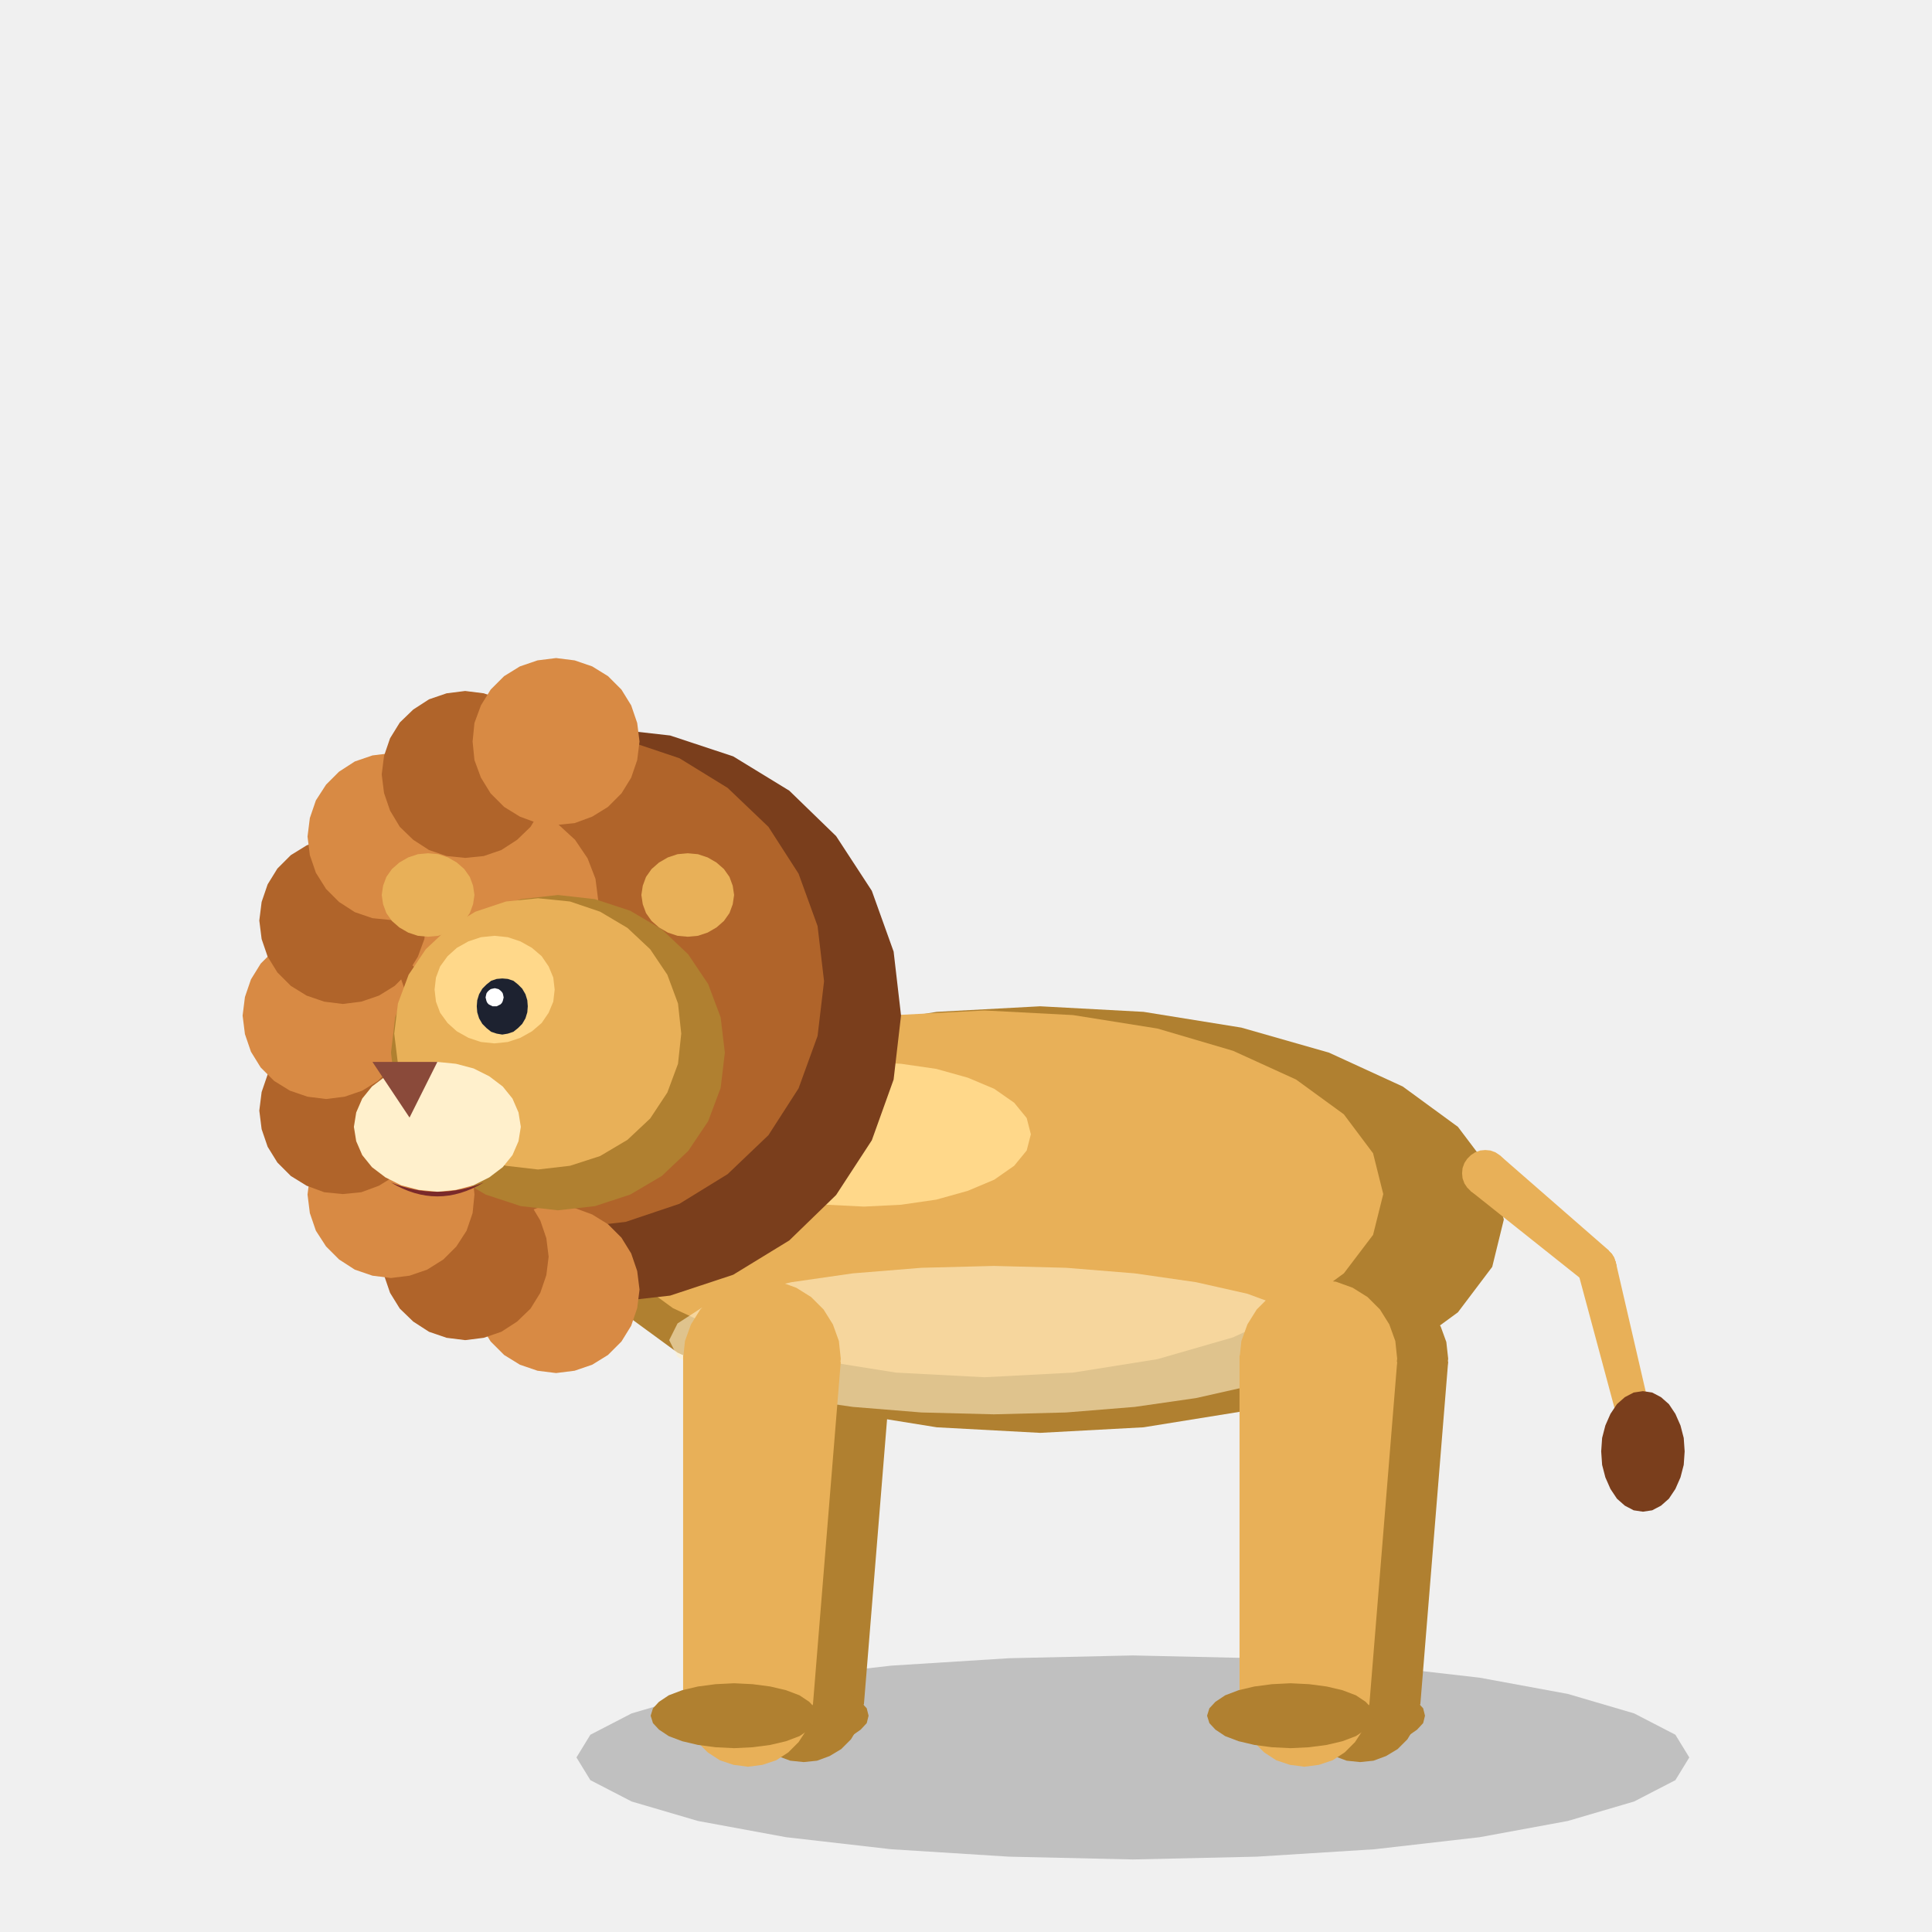
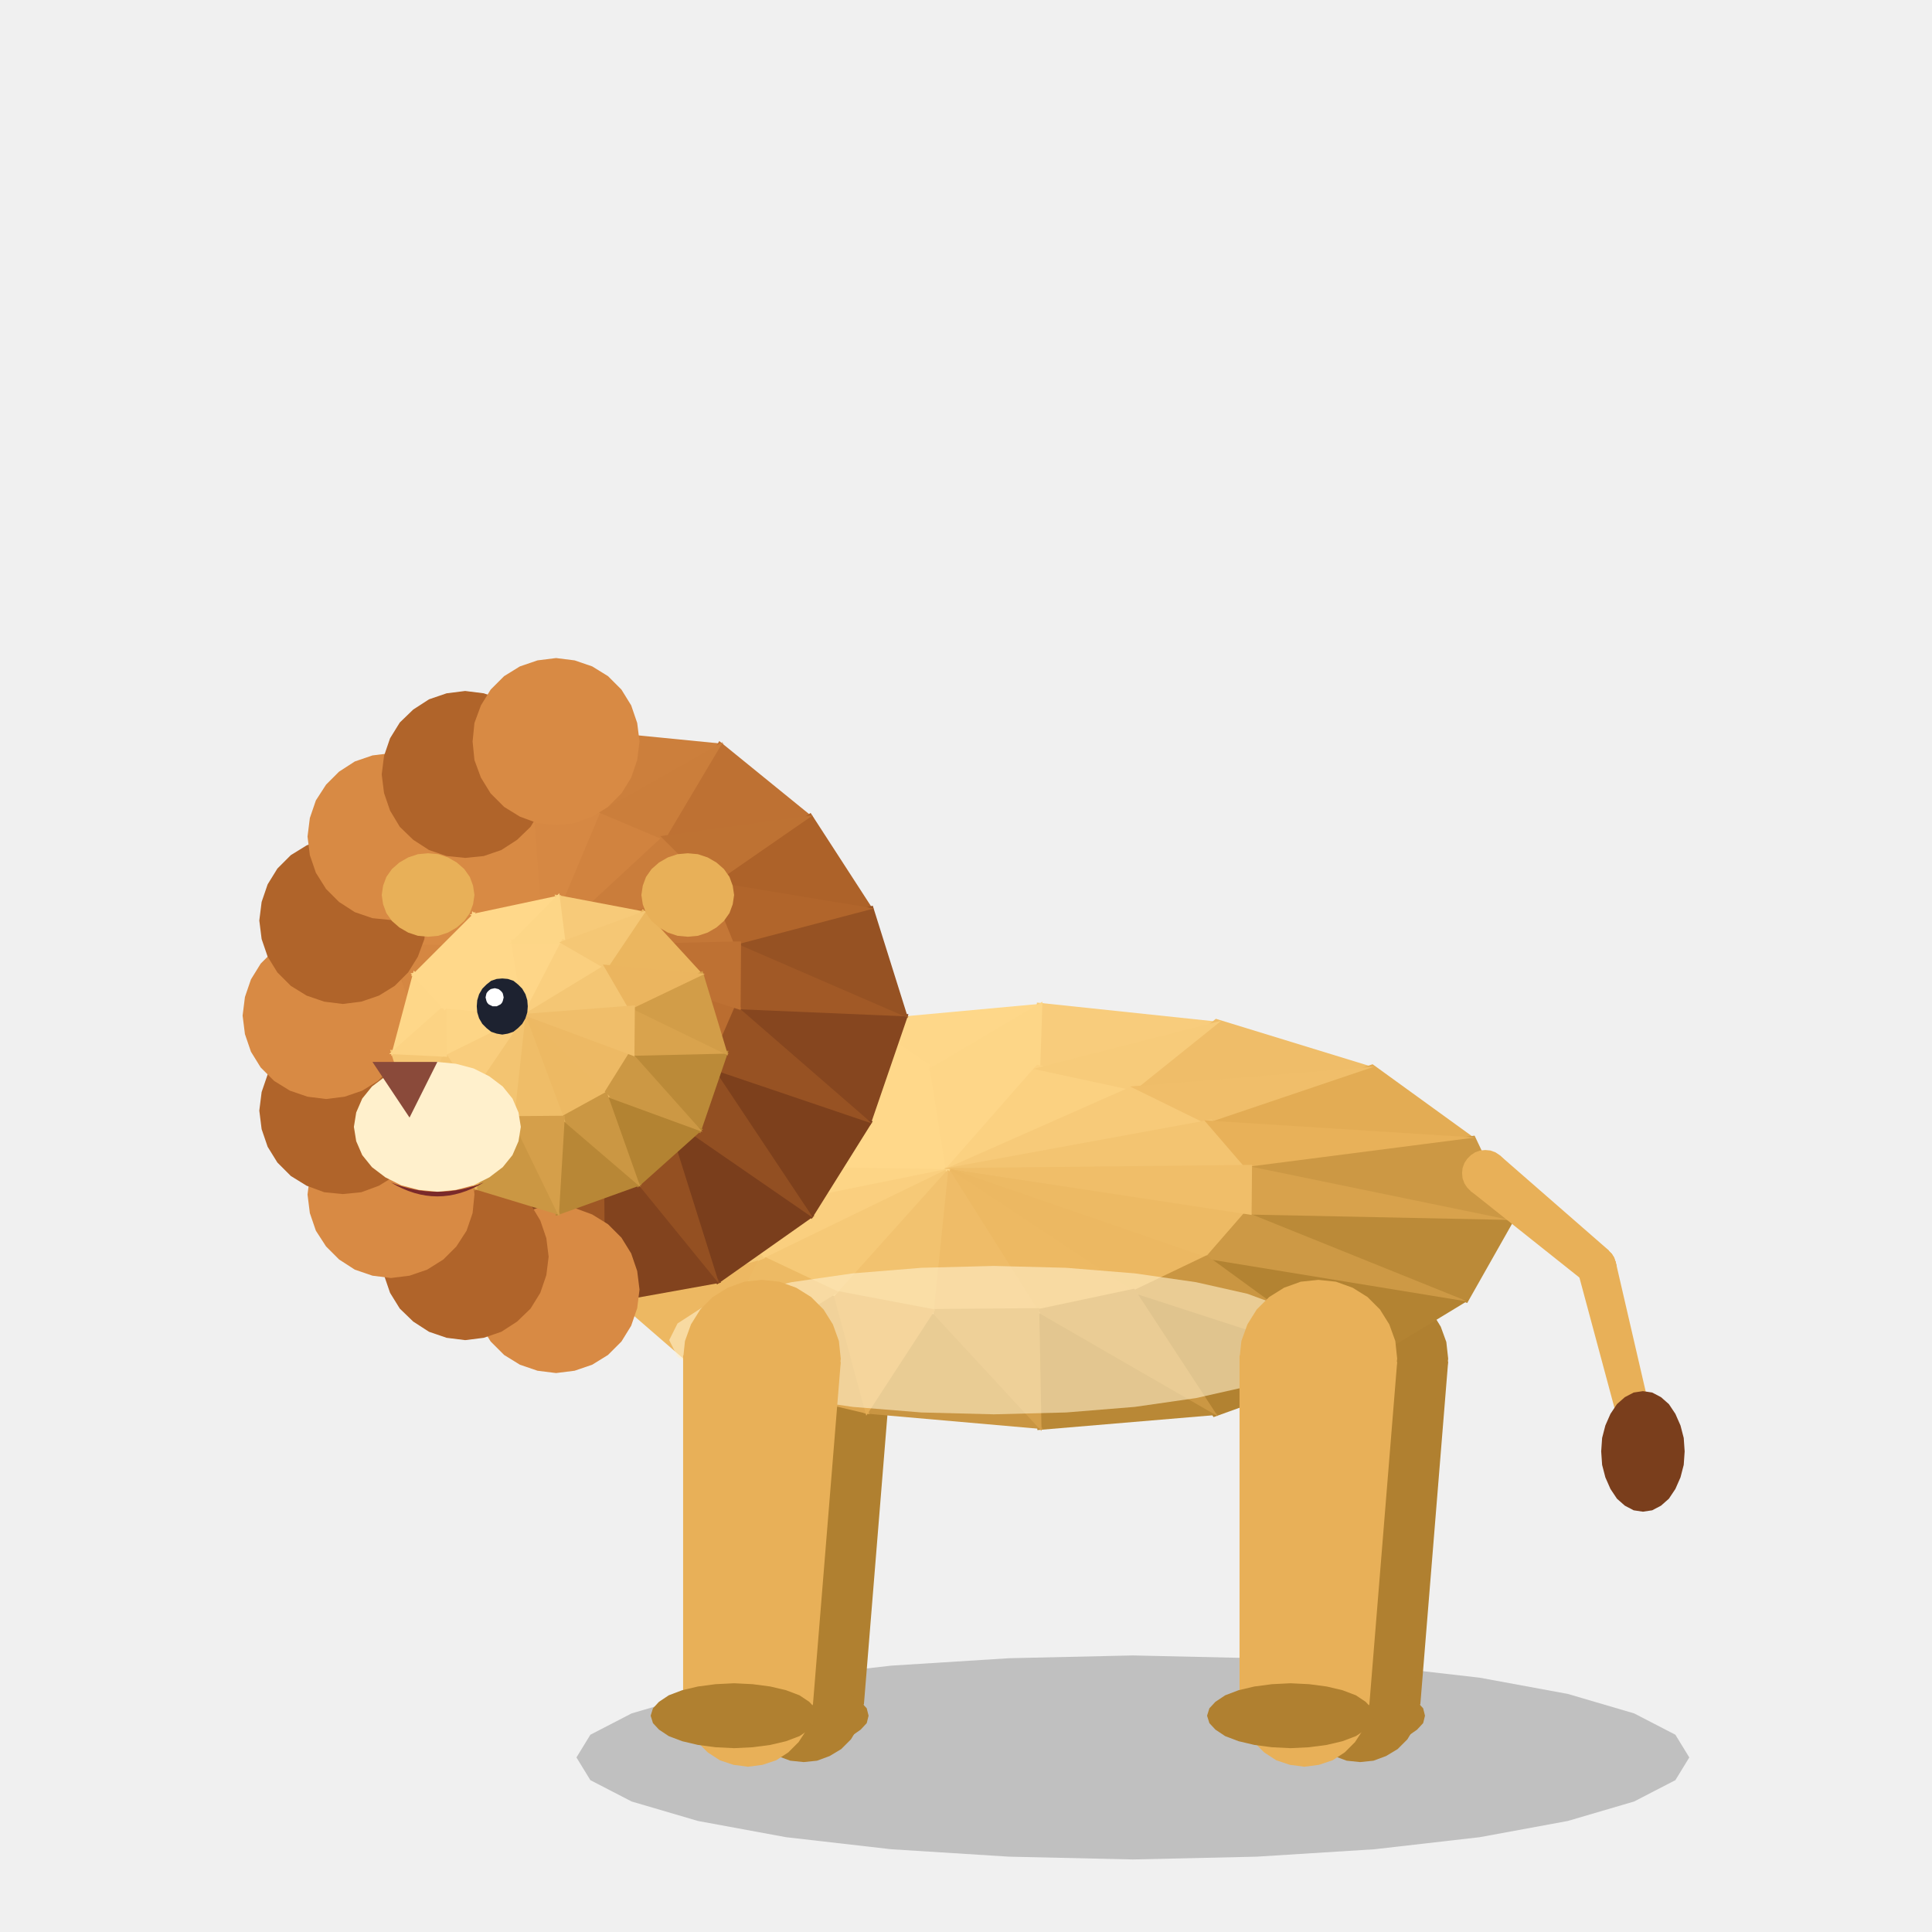
<svg xmlns="http://www.w3.org/2000/svg" viewBox="0 0 80 80">
  <g transform="translate(41.15 71.62) scale(1.92)">
    <path d="M15 0.6L14.7 1.09L13.81 1.55L12.38 1.97L10.48 2.32L8.21 2.58L5.67 2.74L3 2.8L0.33 2.74L-2.21 2.58L-4.48 2.32L-6.38 1.97L-7.81 1.55L-8.7 1.09L-9 0.6L-8.7 0.11L-7.81 -0.35L-6.38 -0.77L-4.48 -1.12L-2.21 -1.38L0.33 -1.54L3 -1.6L5.67 -1.54L8.21 -1.38L10.48 -1.12L12.38 -0.77L13.81 -0.35L14.7 0.11Z" fill="#000000" opacity="0.2" />
    <g>
      <animateTransform attributeName="transform" type="rotate" values="-14 8.20 -8.00;14 8.20 -8.00;-14 8.20 -8.00" dur="1.5s" begin="0s" repeatCount="indefinite" />
      <path d="M6.6 -8.06L6.6 -0.65L9.2 -0.55L9.8 -7.94Z" fill="#b08030" />
      <path d="M9.8 -8L9.76 -7.64L9.64 -7.31L9.45 -7L9.2 -6.75L8.89 -6.56L8.56 -6.44L8.2 -6.4L7.84 -6.44L7.51 -6.56L7.2 -6.75L6.95 -7L6.76 -7.31L6.64 -7.64L6.6 -8L6.64 -8.36L6.76 -8.69L6.95 -9L7.2 -9.25L7.51 -9.44L7.84 -9.56L8.2 -9.6L8.56 -9.56L8.89 -9.44L9.2 -9.25L9.45 -9L9.64 -8.69L9.76 -8.36Z" fill="#b08030" />
      <path d="M9.2 -0.6L9.17 -0.31L9.07 -0.04L8.92 0.21L8.71 0.42L8.46 0.57L8.19 0.67L7.9 0.7L7.61 0.67L7.34 0.57L7.09 0.42L6.88 0.21L6.73 -0.04L6.63 -0.31L6.6 -0.6L6.63 -0.89L6.73 -1.16L6.88 -1.41L7.09 -1.62L7.34 -1.77L7.61 -1.87L7.9 -1.9L8.19 -1.87L8.46 -1.77L8.71 -1.62L8.92 -1.41L9.07 -1.16L9.17 -0.89Z" fill="#b08030" />
      <path d="M9.3 -0.3L9.26 -0.14L9.13 0L8.93 0.14L8.66 0.25L8.34 0.33L7.98 0.38L7.6 0.4L7.22 0.38L6.86 0.33L6.54 0.25L6.27 0.14L6.07 0L5.94 -0.14L5.9 -0.3L5.94 -0.46L6.07 -0.6L6.27 -0.74L6.54 -0.85L6.86 -0.93L7.22 -0.98L7.6 -1L7.98 -0.98L8.34 -0.93L8.66 -0.85L8.93 -0.74L9.13 -0.6L9.26 -0.46Z" fill="#b08030" />
    </g>
    <g>
      <animateTransform attributeName="transform" type="rotate" values="14 -3.80 -8.00;-14 -3.80 -8.00;14 -3.80 -8.00" dur="1.5s" begin="0s" repeatCount="indefinite" />
      <path d="M-5.4 -8.06L-5.4 -0.65L-2.8 -0.55L-2.2 -7.94Z" fill="#b08030" />
      <path d="M-2.2 -8L-2.24 -7.64L-2.36 -7.31L-2.55 -7L-2.8 -6.75L-3.11 -6.56L-3.44 -6.44L-3.8 -6.4L-4.16 -6.44L-4.49 -6.56L-4.8 -6.75L-5.05 -7L-5.24 -7.31L-5.36 -7.64L-5.4 -8L-5.36 -8.36L-5.24 -8.69L-5.05 -9L-4.8 -9.25L-4.49 -9.44L-4.16 -9.56L-3.8 -9.6L-3.44 -9.56L-3.11 -9.44L-2.8 -9.25L-2.55 -9L-2.36 -8.69L-2.24 -8.36Z" fill="#b08030" />
      <path d="M-2.8 -0.6L-2.83 -0.31L-2.93 -0.04L-3.08 0.21L-3.29 0.42L-3.54 0.57L-3.81 0.67L-4.1 0.7L-4.39 0.67L-4.66 0.57L-4.91 0.42L-5.12 0.21L-5.27 -0.04L-5.37 -0.31L-5.4 -0.6L-5.37 -0.89L-5.27 -1.16L-5.12 -1.41L-4.91 -1.62L-4.66 -1.77L-4.39 -1.87L-4.1 -1.9L-3.81 -1.87L-3.54 -1.77L-3.29 -1.62L-3.08 -1.41L-2.93 -1.16L-2.83 -0.89Z" fill="#b08030" />
      <path d="M-2.7 -0.3L-2.74 -0.14L-2.87 0L-3.07 0.14L-3.34 0.25L-3.66 0.33L-4.02 0.38L-4.4 0.4L-4.78 0.38L-5.14 0.33L-5.46 0.25L-5.73 0.14L-5.93 0L-6.06 -0.14L-6.1 -0.3L-6.06 -0.46L-5.93 -0.6L-5.73 -0.74L-5.46 -0.85L-5.14 -0.93L-4.78 -0.98L-4.4 -1L-4.02 -0.98L-3.66 -0.93L-3.34 -0.85L-3.07 -0.74L-2.87 -0.6L-2.74 -0.46Z" fill="#b08030" />
    </g>
-     <path d="M11 -11L10.75 -9.98L10.01 -9L8.82 -8.13L7.23 -7.4L5.34 -6.86L3.23 -6.52L1 -6.4L-1.23 -6.52L-3.34 -6.86L-5.23 -7.4L-6.82 -8.13L-8.01 -9L-8.75 -9.98L-9 -11L-8.75 -12.02L-8.01 -13L-6.82 -13.87L-5.23 -14.6L-3.34 -15.14L-1.23 -15.48L1 -15.6L3.23 -15.48L5.34 -15.14L7.23 -14.6L8.82 -13.87L10.01 -13L10.75 -12.02Z" fill="#b08030" />
-     <path d="M8.4 -11.55L8.18 -10.67L7.55 -9.84L6.52 -9.09L5.16 -8.46L3.53 -7.99L1.71 -7.7L-0.2 -7.6L-2.11 -7.7L-3.93 -7.99L-5.56 -8.46L-6.92 -9.09L-7.95 -9.84L-8.58 -10.67L-8.8 -11.55L-8.58 -12.43L-7.95 -13.27L-6.92 -14.02L-5.56 -14.64L-3.93 -15.12L-2.11 -15.41L-0.2 -15.51L1.71 -15.41L3.53 -15.12L5.16 -14.64L6.52 -14.02L7.55 -13.27L8.18 -12.43Z" fill="#e8b058" />
-     <path d="M0.8 -12.84L0.71 -12.49L0.44 -12.16L0.01 -11.86L-0.56 -11.62L-1.24 -11.43L-2 -11.32L-2.8 -11.28L-3.6 -11.32L-4.36 -11.43L-5.04 -11.62L-5.61 -11.86L-6.04 -12.16L-6.31 -12.49L-6.4 -12.84L-6.31 -13.19L-6.04 -13.52L-5.61 -13.82L-5.04 -14.06L-4.36 -14.25L-3.6 -14.36L-2.8 -14.4L-2 -14.36L-1.24 -14.25L-0.56 -14.06L0.01 -13.82L0.44 -13.52L0.71 -13.19Z" fill="#ffd88a" />
+     <path d="M11.24 -11.02L10.21 -9.2L5.41 -11.14Z" fill="#bb8a38" />
+     <path d="M11.24 -10.99L5.41 -11.11L5.41 -12.19Z" fill="#d8a24c" />
+     <path d="M-1.08 -12.12L5.57 -11.12L4.69 -10.12Z" fill="#edba64" />
+     <path d="M10.24 -9.26L7.82 -7.79L4.55 -10.19Z" fill="#b38332" />
+     <path d="M10.23 -9.23L4.54 -10.16L5.42 -11.17Z" fill="#cd9945" />
+     <path d="M-1.07 -12.14L4.7 -10.15L3.07 -9.36Z" fill="#ecb862" />
+     <path d="M7.88 -7.87L4.74 -6.74L2.95 -9.47Z" fill="#b28231" />
+     <path d="M7.87 -7.84L2.94 -9.44L4.59 -10.23Z" fill="#ca9642" />
+     <path d="M-1.06 -12.16L3.1 -9.4L0.93 -8.95Z" fill="#edb963" />
+     <path d="M4.85 -6.79L0.94 -6.46L0.88 -9.09Z" fill="#b98836" />
+     <path d="M4.83 -6.76L0.86 -9.05L3.03 -9.51Z" fill="#cb9743" />
+     <path d="M-1.02 -12.18L1 -8.98L-1.38 -8.97Z" fill="#efbc68" />
+     <path d="M1.07 -6.48L-2.81 -6.82L-1.35 -9.11Z" fill="#c99542" />
+     <path d="M1.03 -6.44L-1.4 -9.07L0.98 -9.09Z" fill="#d5a04b" />
+     <path d="M-0.97 -12.18L-1.3 -8.96L-3.49 -9.39Z" fill="#f2c26f" />
+     <path d="M-2.68 -6.8L-6.31 -7.66L-3.39 -9.5Z" fill="#dda650" />
+     <path d="M-2.75 -6.77L-3.48 -9.48L-1.26 -9.06Z" fill="#e5ad55" />
+     <path d="M-0.93 -12.15L-3.44 -9.35L-5.1 -10.14Z" fill="#f6c977" />
+     <path d="M-6.22 -7.59L-8.17 -9.28L-4.96 -10.21Z" fill="#edb862" />
+     <path d="M-6.29 -7.62L-5.03 -10.24L-3.34 -9.44Z" fill="#edba64" />
+     <path d="M-0.92 -12.13L-5.08 -10.11L-5.97 -11.12Z" fill="#facf7f" />
+     <path d="M-8.12 -9.19L-9.13 -11.03L-5.81 -11.15Z" fill="#f6c977" />
+     <path d="M-8.16 -9.23L-5.85 -11.2L-4.94 -10.16Z" fill="#f5c876" />
+     <path d="M-0.92 -12.11L-5.96 -11.09L-5.97 -12.18Z" fill="#fdd586" />
+     <path d="M-9.12 -10.95L-8.15 -12.81L-5.81 -12.17Z" fill="#fdd586" />
+     <path d="M-9.14 -10.98L-5.82 -12.21L-5.81 -11.1Z" fill="#fcd384" />
+     <path d="M-0.92 -12.09L-5.97 -12.15L-5.09 -13.17Z" fill="#ffd88a" />
+     <path d="M-8.19 -12.71L-6.04 -14.33L-4.94 -13.11Z" fill="#ffd88a" />
+     <path d="M-8.19 -12.74L-4.95 -13.15L-5.84 -12.1Z" fill="#ffd88a" />
+     <path d="M-0.93 -12.07L-5.1 -13.13L-3.45 -13.94Z" fill="#ffd88a" />
+     <path d="M-6.15 -14.24L-2.79 -15.33L-3.36 -13.81Z" fill="#ffd88a" />
+     <path d="M-6.14 -14.28L-3.34 -13.87L-5.05 -13.05Z" fill="#ffd88a" />
+     <path d="M-0.95 -12.04L-3.5 -13.89L-1.29 -14.33Z" fill="#ffd88a" />
+     <path d="M-2.94 -15.29L1.08 -15.66L-1.36 -14.18Z" fill="#fed789" />
+     <path d="M-2.89 -15.36L-1.25 -14.25L-3.49 -13.82Z" fill="#ffd88a" />
+     <path d="M-1.03 -12.03L-1.39 -14.31L1 -14.3Z" fill="#fed688" />
+     <path d="M0.93 -15.68L4.91 -15.26L0.86 -14.22Z" fill="#f8cc7c" />
+     <path d="M1.05 -15.7L1 -14.22L-1.41 -14.24Z" fill="#fdd687" />
+     <path d="M-1.07 -12.06L0.93 -14.34L3.1 -13.88Z" fill="#fbd181" />
+     <path d="M4.79 -15.33L8.21 -14.28L2.94 -13.84Z" fill="#efbd69" />
+     <path d="M4.91 -15.29L3.03 -13.78L0.85 -14.25Z" fill="#f7cb7a" />
+     <path d="M-1.08 -12.08L3.08 -13.92L4.7 -13.13Z" fill="#f7ca79" />
+     <path d="M8.17 -14.35L10.38 -12.75L4.54 -13.12Z" fill="#e3ac54" />
+     <path d="M8.21 -14.3L4.57 -13.07L2.94 -13.87Z" fill="#f0be6a" />
+     <path d="M-1.08 -12.1L4.7 -13.16L5.57 -12.15Z" fill="#f3c471" />
+     <path d="M10.37 -12.81L11.24 -10.97L5.41 -12.17Z" fill="#cc9844" />
+     <path d="M10.38 -12.77L5.41 -12.13L4.54 -13.14Z" fill="#e8b159" />
+     <path d="M-1.08 -12.11L5.57 -12.18L5.56 -11.1Z" fill="#f0be69" />
    <path d="M7 -8.4L6.82 -8.04L6.31 -7.71L5.47 -7.4L4.36 -7.15L3.04 -6.96L1.56 -6.84L0 -6.8L-1.56 -6.84L-3.04 -6.96L-4.36 -7.15L-5.47 -7.4L-6.31 -7.71L-6.82 -8.04L-7 -8.4L-6.82 -8.76L-6.31 -9.09L-5.47 -9.4L-4.36 -9.65L-3.04 -9.84L-1.56 -9.96L-0 -10L1.56 -9.96L3.04 -9.84L4.36 -9.65L5.47 -9.4L6.31 -9.09L6.82 -8.76Z" fill="#fff0cc" opacity="0.6" />
    <g>
      <animateTransform attributeName="transform" type="rotate" values="-16 10.60 -12.00;16 10.60 -12.00;-16 10.60 -12.00" dur="1.5s" begin="0s" repeatCount="indefinite" />
      <path d="M10.28 -11.62L12.73 -9.67L13.27 -10.33L10.92 -12.38Z" fill="#e8b058" />
      <path d="M11.1 -12L11.09 -11.89L11.05 -11.78L10.99 -11.69L10.91 -11.61L10.82 -11.55L10.71 -11.51L10.6 -11.5L10.49 -11.51L10.38 -11.55L10.29 -11.61L10.21 -11.69L10.15 -11.78L10.11 -11.89L10.1 -12L10.11 -12.11L10.15 -12.22L10.21 -12.31L10.29 -12.39L10.38 -12.45L10.49 -12.49L10.6 -12.5L10.71 -12.49L10.82 -12.45L10.91 -12.39L10.99 -12.31L11.05 -12.22L11.09 -12.11Z" fill="#e8b058" />
      <path d="M13.43 -10L13.41 -9.91L13.38 -9.82L13.33 -9.74L13.26 -9.67L13.18 -9.62L13.09 -9.59L13 -9.57L12.91 -9.59L12.82 -9.62L12.74 -9.67L12.67 -9.74L12.62 -9.82L12.59 -9.91L12.57 -10L12.59 -10.09L12.62 -10.18L12.67 -10.26L12.74 -10.33L12.82 -10.38L12.91 -10.41L13 -10.43L13.09 -10.41L13.18 -10.38L13.26 -10.33L13.33 -10.26L13.38 -10.18L13.41 -10.09Z" fill="#e8b058" />
      <path d="M12.59 -9.9L13.66 -5.92L14.34 -6.08L13.41 -10.1Z" fill="#e8b058" />
      <path d="M13.43 -10L13.41 -9.91L13.38 -9.82L13.33 -9.74L13.26 -9.67L13.18 -9.62L13.09 -9.59L13 -9.57L12.91 -9.59L12.82 -9.62L12.74 -9.67L12.67 -9.74L12.62 -9.82L12.59 -9.91L12.57 -10L12.59 -10.09L12.62 -10.18L12.67 -10.26L12.74 -10.33L12.82 -10.38L12.91 -10.41L13 -10.43L13.09 -10.41L13.18 -10.38L13.26 -10.33L13.33 -10.26L13.38 -10.18L13.41 -10.09Z" fill="#e8b058" />
      <path d="M14.35 -6L14.34 -5.92L14.32 -5.85L14.27 -5.78L14.22 -5.73L14.15 -5.68L14.08 -5.66L14 -5.65L13.92 -5.66L13.85 -5.68L13.78 -5.73L13.73 -5.78L13.68 -5.85L13.66 -5.92L13.65 -6L13.66 -6.08L13.68 -6.15L13.73 -6.22L13.78 -6.27L13.85 -6.32L13.92 -6.34L14 -6.35L14.08 -6.34L14.15 -6.32L14.22 -6.27L14.27 -6.22L14.32 -6.15L14.34 -6.08Z" fill="#e8b058" />
      <path d="M14.9 -6L14.88 -5.71L14.81 -5.44L14.7 -5.19L14.56 -4.98L14.39 -4.83L14.2 -4.73L14 -4.7L13.8 -4.73L13.61 -4.83L13.44 -4.98L13.3 -5.19L13.19 -5.44L13.12 -5.71L13.1 -6L13.12 -6.29L13.19 -6.56L13.3 -6.81L13.44 -7.02L13.61 -7.17L13.8 -7.27L14 -7.3L14.2 -7.27L14.39 -7.17L14.56 -7.02L14.7 -6.81L14.81 -6.56L14.88 -6.29Z" fill="#7a3e1c" />
    </g>
    <g>
      <animateTransform attributeName="transform" type="rotate" values="14 7.00 -8.00;-14 7.00 -8.00;14 7.00 -8.00" dur="1.5s" begin="0s" repeatCount="indefinite" />
      <path d="M5.3 -8.07L5.3 -0.66L8.1 -0.54L8.7 -7.93Z" fill="#e8b058" />
      <path d="M8.7 -8L8.66 -7.62L8.53 -7.26L8.33 -6.94L8.06 -6.67L7.74 -6.47L7.38 -6.34L7 -6.3L6.62 -6.34L6.26 -6.47L5.94 -6.67L5.67 -6.94L5.47 -7.26L5.34 -7.62L5.3 -8L5.34 -8.38L5.47 -8.74L5.67 -9.06L5.94 -9.33L6.26 -9.53L6.62 -9.66L7 -9.7L7.38 -9.66L7.74 -9.53L8.06 -9.33L8.33 -9.06L8.53 -8.74L8.66 -8.38Z" fill="#e8b058" />
      <path d="M8.1 -0.6L8.06 -0.29L7.96 0.01L7.79 0.27L7.57 0.49L7.31 0.66L7.01 0.76L6.7 0.8L6.39 0.76L6.09 0.66L5.83 0.49L5.61 0.27L5.44 0.01L5.34 -0.29L5.3 -0.6L5.34 -0.91L5.44 -1.21L5.61 -1.47L5.83 -1.69L6.09 -1.86L6.39 -1.96L6.7 -2L7.01 -1.96L7.31 -1.86L7.57 -1.69L7.79 -1.47L7.96 -1.21L8.06 -0.91Z" fill="#e8b058" />
      <path d="M8.2 -0.3L8.15 -0.14L8.02 0L7.81 0.14L7.52 0.25L7.18 0.33L6.8 0.38L6.4 0.4L6 0.38L5.62 0.33L5.28 0.25L4.99 0.14L4.78 0L4.65 -0.14L4.6 -0.3L4.65 -0.46L4.78 -0.6L4.99 -0.74L5.28 -0.85L5.62 -0.93L6 -0.98L6.4 -1L6.8 -0.98L7.18 -0.93L7.52 -0.85L7.81 -0.74L8.02 -0.6L8.15 -0.46Z" fill="#b08030" />
    </g>
    <g>
      <animateTransform attributeName="transform" type="rotate" values="-14 -5.00 -8.00;14 -5.00 -8.00;-14 -5.00 -8.00" dur="1.5s" begin="0s" repeatCount="indefinite" />
      <path d="M-6.7 -8.07L-6.7 -0.66L-3.9 -0.54L-3.3 -7.93Z" fill="#e8b058" />
      <path d="M-3.3 -8L-3.34 -7.62L-3.47 -7.26L-3.67 -6.94L-3.94 -6.67L-4.26 -6.47L-4.62 -6.34L-5 -6.3L-5.38 -6.34L-5.74 -6.47L-6.06 -6.67L-6.33 -6.94L-6.53 -7.26L-6.66 -7.62L-6.7 -8L-6.66 -8.38L-6.53 -8.74L-6.33 -9.06L-6.06 -9.33L-5.74 -9.53L-5.38 -9.66L-5 -9.7L-4.62 -9.66L-4.26 -9.53L-3.94 -9.33L-3.67 -9.06L-3.47 -8.74L-3.34 -8.38Z" fill="#e8b058" />
      <path d="M-3.9 -0.6L-3.94 -0.29L-4.04 0.01L-4.21 0.27L-4.43 0.49L-4.69 0.66L-4.99 0.76L-5.3 0.8L-5.61 0.76L-5.91 0.66L-6.17 0.49L-6.39 0.27L-6.56 0.01L-6.66 -0.29L-6.7 -0.6L-6.66 -0.91L-6.56 -1.21L-6.39 -1.47L-6.17 -1.69L-5.91 -1.86L-5.61 -1.96L-5.3 -2L-4.99 -1.96L-4.69 -1.86L-4.43 -1.69L-4.21 -1.47L-4.04 -1.21L-3.94 -0.91Z" fill="#e8b058" />
      <path d="M-3.8 -0.3L-3.85 -0.14L-3.98 0L-4.19 0.14L-4.48 0.25L-4.82 0.33L-5.2 0.38L-5.6 0.4L-6 0.38L-6.38 0.33L-6.72 0.25L-7.01 0.14L-7.22 0L-7.35 -0.14L-7.4 -0.3L-7.35 -0.46L-7.22 -0.6L-7.01 -0.74L-6.72 -0.85L-6.38 -0.93L-6 -0.98L-5.6 -1L-5.2 -0.98L-4.82 -0.93L-4.48 -0.85L-4.19 -0.74L-3.98 -0.6L-3.85 -0.46Z" fill="#b08030" />
    </g>
    <g>
      <animateTransform attributeName="transform" type="rotate" values="-4 -6.00 -12.00;4 -6.00 -12.00;-4 -6.00 -12.00" dur="1.5s" begin="0s" repeatCount="indefinite" />
-       <path d="M-2 -15.4L-2.16 -14.02L-2.63 -12.71L-3.4 -11.53L-4.41 -10.55L-5.62 -9.81L-6.98 -9.36L-8.4 -9.2L-9.82 -9.36L-11.18 -9.81L-12.39 -10.55L-13.4 -11.53L-14.17 -12.71L-14.64 -14.02L-14.8 -15.4L-14.64 -16.78L-14.17 -18.09L-13.4 -19.27L-12.39 -20.25L-11.18 -20.99L-9.82 -21.44L-8.4 -21.6L-6.98 -21.44L-5.62 -20.99L-4.41 -20.25L-3.4 -19.27L-2.63 -18.09L-2.16 -16.78Z" fill="#7a3e1c" />
-       <path d="M-3.66 -16.14L-3.8 -14.96L-4.21 -13.83L-4.86 -12.82L-5.74 -11.98L-6.78 -11.34L-7.94 -10.95L-9.17 -10.81L-10.39 -10.95L-11.56 -11.34L-12.6 -11.98L-13.47 -12.82L-14.13 -13.83L-14.53 -14.96L-14.67 -16.14L-14.53 -17.33L-14.13 -18.46L-13.47 -19.47L-12.6 -20.31L-11.56 -20.95L-10.39 -21.34L-9.17 -21.48L-7.94 -21.34L-6.78 -20.95L-5.74 -20.31L-4.86 -19.47L-4.21 -18.46L-3.8 -17.33Z" fill="#b0642a" />
-       <path d="M-8.53 -17.88L-8.59 -17.41L-8.76 -16.97L-9.03 -16.57L-9.4 -16.23L-9.83 -15.98L-10.32 -15.82L-10.83 -15.77L-11.34 -15.82L-11.83 -15.98L-12.27 -16.23L-12.63 -16.57L-12.91 -16.97L-13.08 -17.41L-13.14 -17.88L-13.08 -18.35L-12.91 -18.79L-12.63 -19.19L-12.27 -19.53L-11.83 -19.78L-11.34 -19.94L-10.83 -19.99L-10.32 -19.94L-9.83 -19.78L-9.4 -19.53L-9.03 -19.19L-8.76 -18.79L-8.59 -18.35Z" fill="#d88a44" />
+       <path d="M-1.84 -15.43L-2.66 -13.04L-5.6 -15.6Z" fill="#86461f" />
+       <path d="M-1.83 -15.38L-5.6 -15.54L-5.59 -17.02Z" fill="#a15926" />
+       <path d="M-9.75 -16.92L-5.45 -15.57L-6.03 -14.21Z" fill="#ba6d30" />
+       <path d="M-2.61 -13.12L-3.93 -11.01L-6.14 -14.32Z" fill="#7d401c" />
+       <path d="M-2.62 -13.07L-6.16 -14.27L-5.57 -15.63Z" fill="#975223" />
+       <path d="M-9.74 -16.94L-6.01 -14.24L-7.08 -13.2Z" fill="#b86c2f" />
+       <path d="M-3.87 -11.08L-5.97 -9.6L-7.15 -13.34Z" fill="#7a3e1c" />
+       <path d="M-3.89 -11.03L-7.18 -13.3L-6.1 -14.35Z" fill="#924f22" />
+       <path d="M-9.72 -16.96L-7.04 -13.23L-8.45 -12.66Z" fill="#b96d30" />
+       <path d="M-5.88 -9.64L-8.44 -9.18L-8.47 -12.82Z" fill="#82431e" />
+       <path d="M-5.92 -9.61L-8.51 -12.79L-7.1 -13.36Z" fill="#945022" />
+       <path d="M-9.69 -16.97L-8.4 -12.67L-9.92 -12.67Z" fill="#bc7032" />
+       <path d="M-8.34 -9.19L-10.94 -9.56L-9.9 -12.82Z" fill="#904e21" />
+       <path d="M-8.38 -9.17L-9.94 -12.8L-8.41 -12.82Z" fill="#9e5725" />
+       <path d="M-9.66 -16.97L-9.87 -12.66L-11.29 -13.22Z" fill="#c27536" />
+       <path d="M-10.84 -9.53L-12.94 -11.06L-11.21 -13.36Z" fill="#a55c27" />
+       <path d="M-10.88 -9.53L-11.26 -13.35L-9.84 -12.8Z" fill="#ac6129" />
+       <path d="M-9.64 -16.95L-11.24 -13.2L-12.33 -14.24Z" fill="#c97b3a" />
+       <path d="M-12.85 -11L-14.48 -13.01L-12.21 -14.34Z" fill="#b96c2f" />
+       <path d="M-12.9 -11L-12.26 -14.35L-11.16 -13.31Z" fill="#ba6e30" />
+       <path d="M-9.61 -16.93L-12.29 -14.2L-12.89 -15.57Z" fill="#cf823e" />
+       <path d="M-14.42 -12.91L-15.02 -15.45L-12.74 -15.61Z" fill="#c87b39" />
+       <path d="M-14.46 -12.93L-12.79 -15.64L-12.17 -14.27Z" fill="#c77a39" />
+       <path d="M-9.6 -16.9L-12.87 -15.51L-12.88 -17Z" fill="#d58742" />
+       <path d="M-15 -15.34L-14.2 -17.8L-12.73 -16.99Z" fill="#d58742" />
+       <path d="M-15.03 -15.37L-12.76 -17.03L-12.74 -15.53Z" fill="#d38540" />
+       <path d="M-9.6 -16.87L-12.88 -16.94L-12.3 -18.33Z" fill="#d88a44" />
+       <path d="M-14.24 -17.67L-13.04 -19.98L-12.18 -18.24Z" fill="#d88a44" />
+       <path d="M-14.26 -17.73L-12.19 -18.31L-12.78 -16.9Z" fill="#d88a44" />
+       <path d="M-9.62 -16.83L-12.33 -18.27L-11.24 -19.34Z" fill="#d88a44" />
+       <path d="M-13.13 -19.89L-10.83 -21.27L-11.19 -19.19Z" fill="#d88a44" />
+       <path d="M-13.11 -19.95L-11.15 -19.27L-12.26 -18.19Z" fill="#d88a44" />
+       <path d="M-9.65 -16.81L-11.3 -19.3L-9.87 -19.87Z" fill="#d88a44" />
+       <path d="M-10.96 -21.23L-8.33 -21.51L-9.9 -19.72Z" fill="#d88a44" />
+       <path d="M-10.9 -21.29L-9.82 -19.77L-11.28 -19.19Z" fill="#d88a44" />
+       <path d="M-9.69 -16.81L-9.93 -19.86L-8.39 -19.85Z" fill="#d68843" />
+       <path d="M-8.46 -21.52L-5.82 -21.26L-8.49 -19.73Z" fill="#cc7f3c" />
+       <path d="M-8.37 -21.55L-8.39 -19.73L-9.96 -19.76Z" fill="#d68842" />
+       <path d="M-9.73 -16.82L-8.45 -19.87L-7.03 -19.29Z" fill="#d1833f" />
+       <path d="M-5.92 -21.32L-3.89 -19.67L-7.18 -19.22Z" fill="#be7133" />
+       <path d="M-5.84 -21.3L-7.1 -19.18L-8.52 -19.78Z" fill="#cb7e3b" />
+       <path d="M-9.75 -16.85L-7.07 -19.33L-6 -18.27Z" fill="#ca7d3b" />
+       <path d="M-3.95 -19.77L-2.59 -17.67L-6.16 -18.25Z" fill="#ad6229" />
+       <path d="M-3.9 -19.72L-6.11 -18.19L-7.19 -19.27Z" fill="#be7233" />
+       <path d="M-9.76 -16.87L-6.02 -18.32L-5.45 -16.95Z" fill="#c47737" />
+       <path d="M-2.61 -17.77L-1.85 -15.35L-5.61 -16.98Z" fill="#965223" />
+       <path d="M-2.58 -17.71L-5.59 -16.92L-6.15 -18.3Z" fill="#b1652b" />
+       <path d="M-9.76 -16.9L-5.45 -17L-5.46 -15.52Z" fill="#be7133" />
      <path d="M-7.64 -9.49L-7.69 -9.09L-7.82 -8.71L-8.03 -8.37L-8.32 -8.08L-8.66 -7.87L-9.04 -7.74L-9.44 -7.69L-9.84 -7.74L-10.22 -7.87L-10.56 -8.08L-10.85 -8.37L-11.06 -8.71L-11.2 -9.09L-11.24 -9.49L-11.2 -9.89L-11.06 -10.27L-10.85 -10.61L-10.56 -10.9L-10.22 -11.11L-9.84 -11.25L-9.44 -11.29L-9.04 -11.25L-8.66 -11.11L-8.32 -10.9L-8.03 -10.61L-7.82 -10.27L-7.69 -9.89Z" fill="#d88a44" />
      <path d="M-9.6 -10.2L-9.65 -9.8L-9.78 -9.42L-9.99 -9.08L-10.28 -8.8L-10.62 -8.58L-11 -8.45L-11.4 -8.4L-11.8 -8.45L-12.18 -8.58L-12.52 -8.8L-12.81 -9.08L-13.02 -9.42L-13.15 -9.8L-13.2 -10.2L-13.15 -10.6L-13.02 -10.98L-12.81 -11.33L-12.52 -11.61L-12.18 -11.83L-11.8 -11.96L-11.4 -12L-11 -11.96L-10.62 -11.83L-10.28 -11.61L-9.99 -11.33L-9.78 -10.98L-9.65 -10.6Z" fill="#b0642a" />
      <path d="M-11.2 -11.54L-11.24 -11.14L-11.37 -10.76L-11.59 -10.42L-11.87 -10.14L-12.22 -9.92L-12.6 -9.79L-13 -9.74L-13.4 -9.79L-13.78 -9.92L-14.12 -10.14L-14.4 -10.42L-14.62 -10.76L-14.75 -11.14L-14.8 -11.54L-14.75 -11.94L-14.62 -12.32L-14.4 -12.67L-14.12 -12.95L-13.78 -13.17L-13.4 -13.3L-13 -13.34L-12.6 -13.3L-12.22 -13.17L-11.87 -12.95L-11.59 -12.67L-11.37 -12.32L-11.24 -11.94Z" fill="#d88a44" />
      <path d="M-12.24 -13.35L-12.28 -12.95L-12.42 -12.57L-12.63 -12.23L-12.92 -11.94L-13.26 -11.73L-13.64 -11.59L-14.04 -11.55L-14.44 -11.59L-14.82 -11.73L-15.16 -11.94L-15.45 -12.23L-15.66 -12.57L-15.79 -12.95L-15.84 -13.35L-15.79 -13.75L-15.66 -14.13L-15.45 -14.47L-15.16 -14.76L-14.82 -14.97L-14.44 -15.1L-14.04 -15.15L-13.64 -15.1L-13.26 -14.97L-12.92 -14.76L-12.63 -14.47L-12.42 -14.13L-12.28 -13.75Z" fill="#b0642a" />
      <path d="M-12.6 -15.4L-12.65 -15L-12.78 -14.62L-12.99 -14.28L-13.28 -13.99L-13.62 -13.78L-14 -13.65L-14.4 -13.6L-14.8 -13.65L-15.18 -13.78L-15.52 -13.99L-15.81 -14.28L-16.02 -14.62L-16.15 -15L-16.2 -15.4L-16.15 -15.8L-16.02 -16.18L-15.81 -16.52L-15.52 -16.81L-15.18 -17.02L-14.8 -17.15L-14.4 -17.2L-14 -17.15L-13.62 -17.02L-13.28 -16.81L-12.99 -16.52L-12.78 -16.18L-12.65 -15.8Z" fill="#d88a44" />
      <path d="M-12.24 -17.45L-12.28 -17.05L-12.42 -16.67L-12.63 -16.33L-12.92 -16.04L-13.26 -15.83L-13.64 -15.7L-14.04 -15.65L-14.44 -15.7L-14.82 -15.83L-15.16 -16.04L-15.45 -16.33L-15.66 -16.67L-15.79 -17.05L-15.84 -17.45L-15.79 -17.85L-15.66 -18.23L-15.45 -18.57L-15.16 -18.86L-14.82 -19.07L-14.44 -19.21L-14.04 -19.25L-13.64 -19.21L-13.26 -19.07L-12.92 -18.86L-12.63 -18.57L-12.42 -18.23L-12.28 -17.85Z" fill="#b0642a" />
      <path d="M-11.2 -19.26L-11.24 -18.86L-11.37 -18.48L-11.59 -18.13L-11.87 -17.85L-12.22 -17.63L-12.6 -17.5L-13 -17.46L-13.4 -17.5L-13.78 -17.63L-14.12 -17.85L-14.4 -18.13L-14.62 -18.48L-14.75 -18.86L-14.8 -19.26L-14.75 -19.66L-14.62 -20.04L-14.4 -20.38L-14.12 -20.66L-13.78 -20.88L-13.4 -21.01L-13 -21.06L-12.6 -21.01L-12.22 -20.88L-11.87 -20.66L-11.59 -20.38L-11.37 -20.04L-11.24 -19.66Z" fill="#d88a44" />
      <path d="M-9.6 -20.6L-9.65 -20.2L-9.78 -19.82L-9.99 -19.47L-10.28 -19.19L-10.62 -18.97L-11 -18.84L-11.4 -18.8L-11.8 -18.84L-12.18 -18.97L-12.52 -19.19L-12.81 -19.47L-13.02 -19.82L-13.15 -20.2L-13.2 -20.6L-13.15 -21L-13.02 -21.38L-12.81 -21.72L-12.52 -22L-12.18 -22.22L-11.8 -22.35L-11.4 -22.4L-11 -22.35L-10.62 -22.22L-10.28 -22L-9.99 -21.72L-9.78 -21.38L-9.65 -21Z" fill="#b0642a" />
      <path d="M-7.64 -21.31L-7.69 -20.91L-7.82 -20.53L-8.03 -20.19L-8.32 -19.9L-8.66 -19.69L-9.04 -19.55L-9.44 -19.51L-9.84 -19.55L-10.22 -19.69L-10.56 -19.9L-10.85 -20.19L-11.06 -20.53L-11.2 -20.91L-11.24 -21.31L-11.2 -21.71L-11.06 -22.09L-10.85 -22.43L-10.56 -22.72L-10.22 -22.93L-9.84 -23.06L-9.44 -23.11L-9.04 -23.06L-8.66 -22.93L-8.32 -22.72L-8.03 -22.43L-7.82 -22.09L-7.69 -21.71Z" fill="#d88a44" />
-       <path d="M-5.8 -14.6L-5.89 -13.84L-6.16 -13.12L-6.59 -12.48L-7.16 -11.94L-7.84 -11.54L-8.6 -11.29L-9.4 -11.2L-10.2 -11.29L-10.96 -11.54L-11.64 -11.94L-12.21 -12.48L-12.64 -13.12L-12.91 -13.84L-13 -14.6L-12.91 -15.36L-12.64 -16.08L-12.21 -16.72L-11.64 -17.26L-10.96 -17.66L-10.2 -17.91L-9.4 -18L-8.6 -17.91L-7.84 -17.66L-7.16 -17.26L-6.59 -16.72L-6.16 -16.08L-5.89 -15.36Z" fill="#b08030" />
-       <path d="M-6.74 -15.01L-6.81 -14.36L-7.04 -13.74L-7.41 -13.18L-7.9 -12.72L-8.49 -12.37L-9.14 -12.16L-9.83 -12.08L-10.52 -12.16L-11.18 -12.37L-11.76 -12.72L-12.25 -13.18L-12.62 -13.74L-12.85 -14.36L-12.93 -15.01L-12.85 -15.66L-12.62 -16.28L-12.25 -16.83L-11.76 -17.29L-11.18 -17.64L-10.52 -17.86L-9.83 -17.93L-9.14 -17.86L-8.49 -17.64L-7.9 -17.29L-7.41 -16.83L-7.04 -16.28L-6.81 -15.66Z" fill="#e8b058" />
-       <path d="M-9.47 -15.96L-9.5 -15.7L-9.6 -15.46L-9.75 -15.24L-9.96 -15.06L-10.21 -14.92L-10.48 -14.83L-10.77 -14.8L-11.06 -14.83L-11.33 -14.92L-11.58 -15.06L-11.78 -15.24L-11.94 -15.46L-12.03 -15.7L-12.06 -15.96L-12.03 -16.22L-11.94 -16.46L-11.78 -16.68L-11.58 -16.86L-11.33 -17L-11.06 -17.09L-10.77 -17.12L-10.48 -17.09L-10.21 -17L-9.96 -16.86L-9.75 -16.68L-9.6 -16.46L-9.5 -16.22Z" fill="#ffd88a" />
+       <path d="M-5.72 -14.64L-6.33 -12.86L-7.89 -14.6Z" fill="#bb8a38" />
+       <path d="M-5.71 -14.58L-7.89 -14.53L-7.87 -15.64Z" fill="#d9a34d" />
+       <path d="M-10.19 -15.46L-7.74 -14.57L-8.32 -13.61Z" fill="#edb964" />
+       <path d="M-6.27 -12.95L-7.68 -11.69L-8.41 -13.74Z" fill="#b38332" />
+       <path d="M-6.28 -12.89L-8.44 -13.68L-7.84 -14.64Z" fill="#cc9844" />
+       <path d="M-10.16 -15.48L-8.28 -13.65L-9.29 -13.09Z" fill="#edb963" />
+       <path d="M-7.59 -11.75L-9.45 -11.08L-9.32 -13.24Z" fill="#b88736" />
+       <path d="M-7.62 -11.7L-9.37 -13.2L-8.35 -13.76Z" fill="#cb9743" />
+       <path d="M-10.13 -15.5L-9.24 -13.11L-10.41 -13.1Z" fill="#efbd68" />
+       <path d="M-9.34 -11.09L-11.25 -11.67L-10.38 -13.25Z" fill="#cb9743" />
+       <path d="M-9.38 -11.07L-10.43 -13.23L-9.25 -13.24Z" fill="#d59f4a" />
+       <path d="M-10.09 -15.49L-10.35 -13.09L-11.38 -13.64Z" fill="#f3c471" />
+       <path d="M-11.14 -11.63L-12.51 -12.96L-11.28 -13.76Z" fill="#e9b15a" />
+       <path d="M-11.19 -11.62L-11.34 -13.76L-10.3 -13.21Z" fill="#e9b25a" />
+       <path d="M-10.06 -15.47L-11.33 -13.6L-11.93 -14.57Z" fill="#f9cd7d" />
+       <path d="M-12.44 -12.86L-13.02 -14.66L-11.79 -14.62Z" fill="#f5c775" />
+       <path d="M-12.48 -12.88L-11.85 -14.65L-11.23 -13.67Z" fill="#f3c471" />
+       <path d="M-10.04 -15.43L-11.9 -14.51L-11.91 -15.63Z" fill="#fdd586" />
+       <path d="M-13 -14.53L-12.51 -16.37L-11.77 -15.6Z" fill="#fed789" />
+       <path d="M-13.04 -14.57L-11.81 -15.66L-11.79 -14.51Z" fill="#fcd384" />
+       <path d="M-10.05 -15.39L-11.93 -15.56L-11.33 -16.55Z" fill="#ffd88a" />
+       <path d="M-12.57 -16.25L-11.18 -17.64L-11.25 -16.42Z" fill="#ffd88a" />
+       <path d="M-12.58 -16.31L-11.24 -16.51L-11.84 -15.51Z" fill="#ffd88a" />
+       <path d="M-10.08 -15.35L-11.39 -16.49L-10.35 -17.06Z" fill="#ffd88a" />
+       <path d="M-11.3 -17.58L-9.33 -18L-10.38 -16.9Z" fill="#ffd88a" />
+       <path d="M-11.25 -17.65L-10.29 -16.98L-11.35 -16.4Z" fill="#ffd88a" />
+       <path d="M-10.13 -15.34L-10.42 -17.04L-9.23 -17.03Z" fill="#fed688" />
+       <path d="M-9.47 -18.01L-7.47 -17.63L-9.35 -16.92Z" fill="#f7ca79" />
+       <path d="M-9.37 -18.04L-9.23 -16.93L-10.44 -16.95Z" fill="#fdd687" />
+       <path d="M-10.18 -15.36L-9.3 -17.06L-8.28 -16.49Z" fill="#facf7f" />
+       <path d="M-7.57 -17.7L-6.24 -16.25L-8.43 -16.44Z" fill="#ebb65f" />
+       <path d="M-7.49 -17.67L-8.35 -16.39L-9.37 -16.98Z" fill="#f5c775" />
+       <path d="M-10.2 -15.39L-8.31 -16.54L-7.74 -15.57Z" fill="#f4c674" />
+       <path d="M-6.28 -16.36L-5.73 -14.54L-7.89 -15.59Z" fill="#d29d48" />
+       <path d="M-6.23 -16.3L-7.86 -15.52L-8.43 -16.5Z" fill="#ebb55f" />
+       <path d="M-10.2 -15.43L-7.74 -15.62L-7.75 -14.52Z" fill="#f0be6a" />
      <path d="M-10.2 -13L-10.25 -12.69L-10.38 -12.39L-10.59 -12.13L-10.88 -11.91L-11.22 -11.74L-11.6 -11.64L-12 -11.6L-12.4 -11.64L-12.78 -11.74L-13.12 -11.91L-13.41 -12.13L-13.62 -12.39L-13.75 -12.69L-13.8 -13L-13.75 -13.31L-13.62 -13.61L-13.41 -13.87L-13.12 -14.09L-12.78 -14.26L-12.4 -14.36L-12 -14.4L-11.6 -14.36L-11.22 -14.26L-10.88 -14.09L-10.59 -13.87L-10.38 -13.61L-10.25 -13.31Z" fill="#fff0cc" />
      <path d="M-13.4 -14.4L-12 -14.4L-12.6 -13.2Z" fill="#8a4a3a" />
      <path d="M-10.05 -15.6L-10.06 -15.47L-10.1 -15.34L-10.17 -15.22L-10.26 -15.13L-10.36 -15.05L-10.48 -15.01L-10.6 -14.99L-10.72 -15.01L-10.84 -15.05L-10.94 -15.13L-11.03 -15.22L-11.1 -15.34L-11.14 -15.47L-11.15 -15.6L-11.14 -15.73L-11.1 -15.86L-11.03 -15.98L-10.94 -16.07L-10.84 -16.15L-10.72 -16.19L-10.6 -16.2L-10.48 -16.19L-10.36 -16.15L-10.26 -16.07L-10.17 -15.98L-10.1 -15.86L-10.06 -15.73Z" fill="#1d2230" />
      <path d="M-10.57 -15.79L-10.58 -15.75L-10.59 -15.71L-10.61 -15.67L-10.64 -15.64L-10.68 -15.62L-10.72 -15.6L-10.76 -15.6L-10.81 -15.6L-10.85 -15.62L-10.89 -15.64L-10.92 -15.67L-10.94 -15.71L-10.95 -15.75L-10.96 -15.79L-10.95 -15.84L-10.94 -15.88L-10.92 -15.91L-10.89 -15.94L-10.85 -15.97L-10.81 -15.98L-10.76 -15.99L-10.72 -15.98L-10.68 -15.97L-10.64 -15.94L-10.61 -15.91L-10.59 -15.88L-10.58 -15.84Z" fill="#ffffff" />
      <path d="M-13 -11.8Q-12 -11.2 -11 -11.8Q-12 -11.4 -13 -11.8Z" fill="#7a2a2a">
        <animate attributeName="d" values="M-13 -11.8Q-12 -11.2 -11 -11.8Q-12 -11.4 -13 -11.8Z;M-13 -11.8Q-12 -11.2 -11 -11.8Q-12 -11.4 -13 -11.8Z;M-13.4 -12Q-12 -8.8 -10.6 -12Q-12 -11.2 -13.4 -12Z;M-13 -11.8Q-12 -11.2 -11 -11.8Q-12 -11.4 -13 -11.8Z" keyTimes="0;.7;.8;1" dur="6s" repeatCount="indefinite" />
      </path>
      <path d="M-11.2 -18L-11.23 -17.8L-11.3 -17.61L-11.42 -17.44L-11.58 -17.3L-11.77 -17.19L-11.98 -17.12L-12.2 -17.1L-12.42 -17.12L-12.63 -17.19L-12.82 -17.3L-12.98 -17.44L-13.1 -17.61L-13.17 -17.8L-13.2 -18L-13.17 -18.2L-13.1 -18.39L-12.98 -18.56L-12.82 -18.7L-12.63 -18.81L-12.42 -18.88L-12.2 -18.9L-11.98 -18.88L-11.77 -18.81L-11.58 -18.7L-11.42 -18.56L-11.3 -18.39L-11.23 -18.2Z" fill="#e8b058" />
      <path d="M-5.6 -18L-5.63 -17.8L-5.7 -17.61L-5.82 -17.44L-5.98 -17.3L-6.17 -17.19L-6.38 -17.12L-6.6 -17.1L-6.82 -17.12L-7.03 -17.19L-7.22 -17.3L-7.38 -17.44L-7.5 -17.61L-7.57 -17.8L-7.6 -18L-7.57 -18.2L-7.5 -18.39L-7.38 -18.56L-7.22 -18.7L-7.03 -18.81L-6.82 -18.88L-6.6 -18.9L-6.38 -18.88L-6.17 -18.81L-5.98 -18.7L-5.82 -18.56L-5.7 -18.39L-5.63 -18.2Z" fill="#e8b058" />
    </g>
  </g>
</svg>
